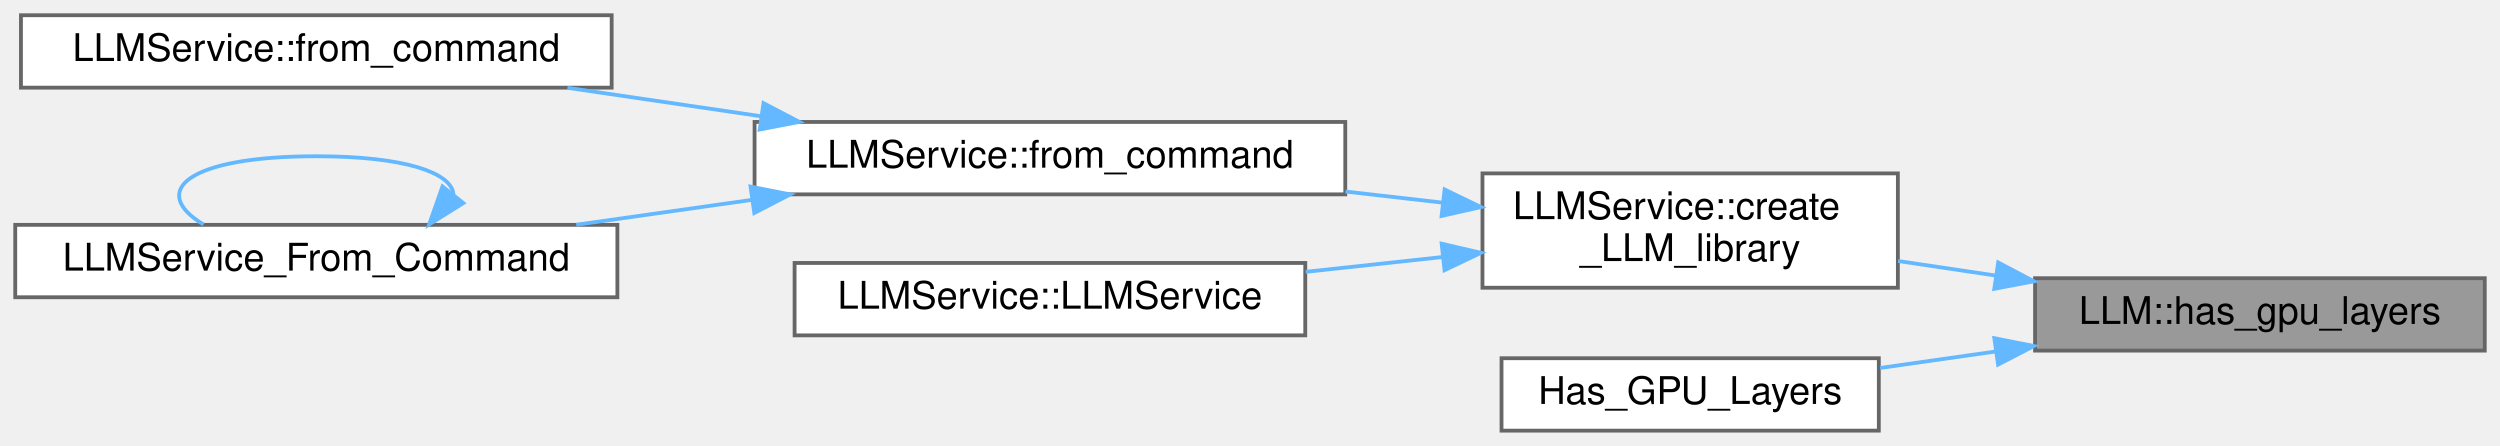
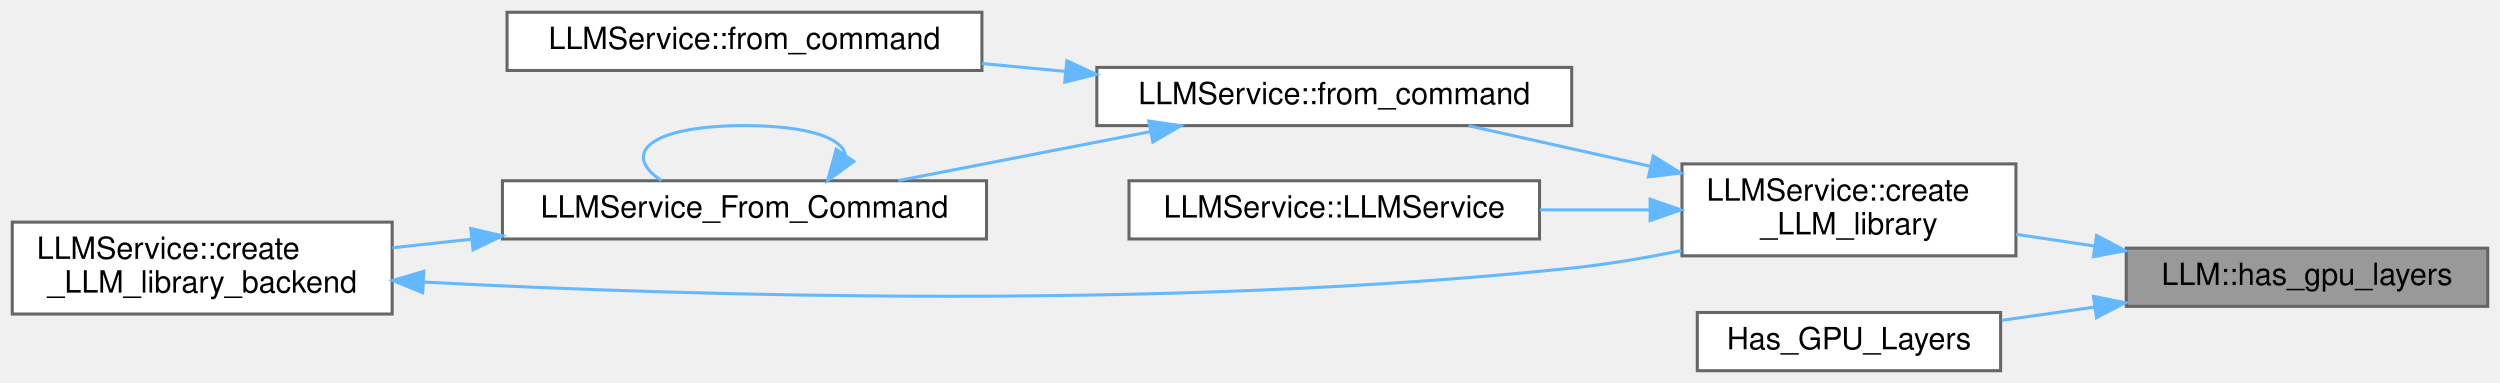
- <svg xmlns="http://www.w3.org/2000/svg" xmlns:xlink="http://www.w3.org/1999/xlink" width="656pt" height="117pt" viewBox="0.00 0.00 656.00 117.00">
-   <g id="graph0" class="graph" transform="scale(1 1) rotate(0) translate(4 113)">
+ <svg xmlns="http://www.w3.org/2000/svg" xmlns:xlink="http://www.w3.org/1999/xlink" width="816pt" height="125pt" viewBox="0.00 0.00 816.00 125.00">
+   <g id="graph0" class="graph" transform="scale(1 1) rotate(0) translate(4 121)">
    <g id="Node000001" class="node">
      <g id="a_Node000001">
        <a xlink:title="Check if command line arguments specify GPU layers.">
-           <polygon fill="#999999" stroke="#666666" points="648,-40 530,-40 530,-21 648,-21 648,-40" />
-           <text text-anchor="middle" x="589" y="-28" font-family="Helvetica,sans-Serif" font-size="10.00">LLM::has_gpu_layers</text>
+           <polygon fill="#999999" stroke="#666666" points="808,-40 690,-40 690,-21 808,-21 808,-40" />
+           <text text-anchor="middle" x="749" y="-28" font-family="Helvetica,sans-Serif" font-size="10.00">LLM::has_gpu_layers</text>
        </a>
      </g>
    </g>
    <g id="Node000002" class="node">
      <g id="a_Node000002">
        <a xlink:href="classLLMService.html#ac194e3210642288e650ed9f9194a69ee" target="_top" xlink:title="Loads LLM library dynamically according to underlying achitecture and creates a LLM based on the comm...">
-           <polygon fill="white" stroke="#666666" points="494,-67.5 385,-67.5 385,-37.5 494,-37.5 494,-67.5" />
-           <text text-anchor="start" x="393" y="-55.5" font-family="Helvetica,sans-Serif" font-size="10.00">LLMService::create</text>
-           <text text-anchor="middle" x="439.5" y="-44.5" font-family="Helvetica,sans-Serif" font-size="10.00">_LLM_library</text>
+           <polygon fill="white" stroke="#666666" points="654,-67.5 545,-67.5 545,-37.5 654,-37.5 654,-67.5" />
+           <text text-anchor="start" x="553" y="-55.5" font-family="Helvetica,sans-Serif" font-size="10.00">LLMService::create</text>
+           <text text-anchor="middle" x="599.5" y="-44.5" font-family="Helvetica,sans-Serif" font-size="10.00">_LLM_library</text>
        </a>
      </g>
    </g>
    <g id="edge1_Node000001_Node000002" class="edge">
      <g id="a_edge1_Node000001_Node000002">
        <a xlink:title=" ">
-           <path fill="none" stroke="#63b8ff" d="M519.68,-40.69C511.08,-41.97 502.38,-43.27 494.06,-44.51" />
-           <polygon fill="#63b8ff" stroke="#63b8ff" points="520.33,-44.13 529.7,-39.19 519.3,-37.21 520.33,-44.13" />
+           <path fill="none" stroke="#63b8ff" d="M679.68,-40.69C671.08,-41.97 662.38,-43.27 654.06,-44.51" />
+           <polygon fill="#63b8ff" stroke="#63b8ff" points="680.33,-44.13 689.7,-39.19 679.3,-37.21 680.33,-44.13" />
        </a>
      </g>
    </g>
-     <g id="Node000007" class="node">
-       <g id="a_Node000007">
+     <g id="Node000008" class="node">
+       <g id="a_Node000008">
        <a xlink:href="group__c__api.html#ga4675ad8d2a8f5e700d4fba1077ec9c9a" target="_top" xlink:title="Check if command has GPU layers (C API)">
-           <polygon fill="white" stroke="#666666" points="489,-19 390,-19 390,0 489,0 489,-19" />
-           <text text-anchor="middle" x="439.5" y="-7" font-family="Helvetica,sans-Serif" font-size="10.00">Has_GPU_Layers</text>
+           <polygon fill="white" stroke="#666666" points="649,-19 550,-19 550,0 649,0 649,-19" />
+           <text text-anchor="middle" x="599.5" y="-7" font-family="Helvetica,sans-Serif" font-size="10.00">Has_GPU_Layers</text>
        </a>
      </g>
    </g>
-     <g id="edge7_Node000001_Node000007" class="edge">
-       <g id="a_edge7_Node000001_Node000007">
+     <g id="edge9_Node000001_Node000008" class="edge">
+       <g id="a_edge9_Node000001_Node000008">
        <a xlink:title=" ">
-           <path fill="none" stroke="#63b8ff" d="M519.57,-20.76C509.37,-19.31 499.03,-17.83 489.34,-16.45" />
-           <polygon fill="#63b8ff" stroke="#63b8ff" points="519.31,-24.26 529.7,-22.2 520.3,-17.33 519.31,-24.26" />
+           <path fill="none" stroke="#63b8ff" d="M679.57,-20.76C669.37,-19.31 659.03,-17.83 649.34,-16.45" />
+           <polygon fill="#63b8ff" stroke="#63b8ff" points="679.31,-24.26 689.7,-22.2 680.3,-17.33 679.31,-24.26" />
        </a>
      </g>
    </g>
    <g id="Node000003" class="node">
      <g id="a_Node000003">
        <a xlink:href="classLLMService.html#afd5f58f0c3b9e3d64524ddb21cc8168a" target="_top" xlink:title="Create runtime from command line string.">
-           <polygon fill="white" stroke="#666666" points="349,-81 194,-81 194,-62 349,-62 349,-81" />
-           <text text-anchor="middle" x="271.5" y="-69" font-family="Helvetica,sans-Serif" font-size="10.00">LLMService::from_command</text>
+           <polygon fill="white" stroke="#666666" points="509,-99 354,-99 354,-80 509,-80 509,-99" />
+           <text text-anchor="middle" x="431.5" y="-87" font-family="Helvetica,sans-Serif" font-size="10.00">LLMService::from_command</text>
        </a>
      </g>
    </g>
    <g id="edge2_Node000002_Node000003" class="edge">
      <g id="a_edge2_Node000002_Node000003">
        <a xlink:title=" ">
-           <path fill="none" stroke="#63b8ff" d="M374.57,-59.82C366.21,-60.77 357.58,-61.76 349.04,-62.74" />
-           <polygon fill="#63b8ff" stroke="#63b8ff" points="375.07,-63.28 384.6,-58.67 374.27,-56.33 375.07,-63.28" />
+           <path fill="none" stroke="#63b8ff" d="M534.7,-66.72C514.84,-71.15 493.43,-75.92 475.36,-79.95" />
+           <polygon fill="#63b8ff" stroke="#63b8ff" points="535.61,-70.1 544.6,-64.51 534.08,-63.27 535.61,-70.1" />
        </a>
      </g>
    </g>
-     <g id="Node000006" class="node">
-       <g id="a_Node000006">
-         <a xlink:href="classLLMService.html#aa0908086b2dff047dd6f7fddf29eb180" target="_top" xlink:title="Parameterized constructor.">
-           <polygon fill="white" stroke="#666666" points="338.5,-44 204.5,-44 204.5,-25 338.5,-25 338.5,-44" />
-           <text text-anchor="middle" x="271.5" y="-32" font-family="Helvetica,sans-Serif" font-size="10.00">LLMService::LLMService</text>
+     <g id="Node000007" class="node">
+       <g id="a_Node000007">
+         <a xlink:href="classLLMService.html#a982b997919be934d4c3d300bbbe7a971" target="_top" xlink:title="Parameterized constructor.">
+           <polygon fill="white" stroke="#666666" points="498.5,-62 364.5,-62 364.5,-43 498.5,-43 498.5,-62" />
+           <text text-anchor="middle" x="431.5" y="-50" font-family="Helvetica,sans-Serif" font-size="10.00">LLMService::LLMService</text>
        </a>
      </g>
    </g>
-     <g id="edge6_Node000002_Node000006" class="edge">
-       <g id="a_edge6_Node000002_Node000006">
+     <g id="edge8_Node000002_Node000007" class="edge">
+       <g id="a_edge8_Node000002_Node000007">
        <a xlink:title=" ">
-           <path fill="none" stroke="#63b8ff" d="M374.44,-45.55C362.69,-44.28 350.41,-42.95 338.6,-41.67" />
-           <polygon fill="#63b8ff" stroke="#63b8ff" points="374.29,-49.06 384.6,-46.66 375.04,-42.1 374.29,-49.06" />
+           <path fill="none" stroke="#63b8ff" d="M534.44,-52.5C522.69,-52.5 510.41,-52.5 498.6,-52.5" />
+           <polygon fill="#63b8ff" stroke="#63b8ff" points="534.6,-56 544.6,-52.5 534.6,-49 534.6,-56" />
        </a>
      </g>
    </g>
    <g id="Node000004" class="node">
      <g id="a_Node000004">
        <a xlink:href="classLLMService.html#a8c646d7f7f81358417ed52359b10d583" target="_top" xlink:title="Create runtime from argc/argv.">
-           <polygon fill="white" stroke="#666666" points="156.5,-109 1.5,-109 1.5,-90 156.5,-90 156.5,-109" />
-           <text text-anchor="middle" x="79" y="-97" font-family="Helvetica,sans-Serif" font-size="10.00">LLMService::from_command</text>
+           <polygon fill="white" stroke="#666666" points="316.5,-117 161.5,-117 161.5,-98 316.5,-98 316.5,-117" />
+           <text text-anchor="middle" x="239" y="-105" font-family="Helvetica,sans-Serif" font-size="10.00">LLMService::from_command</text>
        </a>
      </g>
    </g>
    <g id="edge3_Node000003_Node000004" class="edge">
      <g id="a_edge3_Node000003_Node000004">
        <a xlink:title=" ">
-           <path fill="none" stroke="#63b8ff" d="M195.47,-82.53C178.75,-84.99 161.17,-87.57 144.9,-89.96" />
-           <polygon fill="#63b8ff" stroke="#63b8ff" points="196.35,-85.94 205.74,-81.02 195.34,-79.01 196.35,-85.94" />
+           <path fill="none" stroke="#63b8ff" d="M343.67,-97.7C334.61,-98.56 325.44,-99.43 316.5,-100.27" />
+           <polygon fill="#63b8ff" stroke="#63b8ff" points="344.21,-101.17 353.84,-96.74 343.55,-94.2 344.21,-101.17" />
        </a>
      </g>
    </g>
    <g id="Node000005" class="node">
      <g id="a_Node000005">
        <a xlink:href="LLM__service_8cpp.html#abaea4e04e10d2f293565fc535746b240" target="_top" xlink:title="Create LLMService from command string (C API)">
-           <polygon fill="white" stroke="#666666" points="158,-54 0,-54 0,-35 158,-35 158,-54" />
-           <text text-anchor="middle" x="79" y="-42" font-family="Helvetica,sans-Serif" font-size="10.00">LLMService_From_Command</text>
+           <polygon fill="white" stroke="#666666" points="318,-62 160,-62 160,-43 318,-43 318,-62" />
+           <text text-anchor="middle" x="239" y="-50" font-family="Helvetica,sans-Serif" font-size="10.00">LLMService_From_Command</text>
        </a>
      </g>
    </g>
    <g id="edge4_Node000003_Node000005" class="edge">
      <g id="a_edge4_Node000003_Node000005">
        <a xlink:title=" ">
-           <path fill="none" stroke="#63b8ff" d="M193.39,-60.57C178.09,-58.4 162.14,-56.14 147.2,-54.02" />
-           <polygon fill="#63b8ff" stroke="#63b8ff" points="192.94,-64.04 203.34,-61.98 193.93,-57.11 192.94,-64.04" />
+           <path fill="none" stroke="#63b8ff" d="M371.56,-78.05C345.15,-72.92 314.37,-66.94 289.22,-62.06" />
+           <polygon fill="#63b8ff" stroke="#63b8ff" points="370.96,-81.5 381.44,-79.97 372.29,-74.63 370.96,-81.5" />
        </a>
      </g>
    </g>
-     <g id="edge5_Node000005_Node000005" class="edge">
-       <g id="a_edge5_Node000005_Node000005">
+     <g id="edge7_Node000005_Node000005" class="edge">
+       <g id="a_edge7_Node000005_Node000005">
        <a xlink:title=" ">
-           <path fill="none" stroke="#63b8ff" d="M114.98,-62.07C114.45,-67.62 102.46,-72 79,-72 44.87,-72 35.01,-62.73 49.41,-54.08" />
-           <polygon fill="#63b8ff" stroke="#63b8ff" points="117.57,-59.71 108.59,-54.08 112.11,-64.08 117.57,-59.71" />
+           <path fill="none" stroke="#63b8ff" d="M271.93,-70.45C271,-75.82 260.02,-80 239,-80 207.72,-80 198.68,-70.73 211.87,-62.08" />
+           <polygon fill="#63b8ff" stroke="#63b8ff" points="274.7,-68.3 266.13,-62.08 268.95,-72.29 274.7,-68.3" />
+         </a>
+       </g>
+     </g>
+     <g id="Node000006" class="node">
+       <g id="a_Node000006">
+         <a xlink:href="classLLMService.html#a5aa62b2f1feb31a8977801c2bd2ed30d" target="_top" xlink:title="Load LLM library backend.">
+           <polygon fill="white" stroke="#666666" points="124,-48.5 0,-48.5 0,-18.5 124,-18.5 124,-48.5" />
+           <text text-anchor="start" x="8" y="-36.5" font-family="Helvetica,sans-Serif" font-size="10.00">LLMService::create</text>
+           <text text-anchor="middle" x="62" y="-25.5" font-family="Helvetica,sans-Serif" font-size="10.00">_LLM_library_backend</text>
+         </a>
+       </g>
+     </g>
+     <g id="edge5_Node000005_Node000006" class="edge">
+       <g id="a_edge5_Node000005_Node000006">
+         <a xlink:title=" ">
+           <path fill="none" stroke="#63b8ff" d="M149.78,-42.92C141.09,-41.98 132.4,-41.04 124.07,-40.13" />
+           <polygon fill="#63b8ff" stroke="#63b8ff" points="149.65,-46.43 159.97,-44.03 150.4,-39.47 149.65,-46.43" />
+         </a>
+       </g>
+     </g>
+     <g id="edge6_Node000006_Node000002" class="edge">
+       <g id="a_edge6_Node000006_Node000002">
+         <a xlink:title=" ">
+           <path fill="none" stroke="#63b8ff" d="M134.33,-28.93C222.59,-24.32 377.33,-19.68 509,-33.5 520.69,-34.73 533.1,-36.83 544.84,-39.21" />
+           <polygon fill="#63b8ff" stroke="#63b8ff" points="133.97,-25.44 124.17,-29.47 134.34,-32.43 133.97,-25.44" />
        </a>
      </g>
    </g>
  </g>
</svg>
